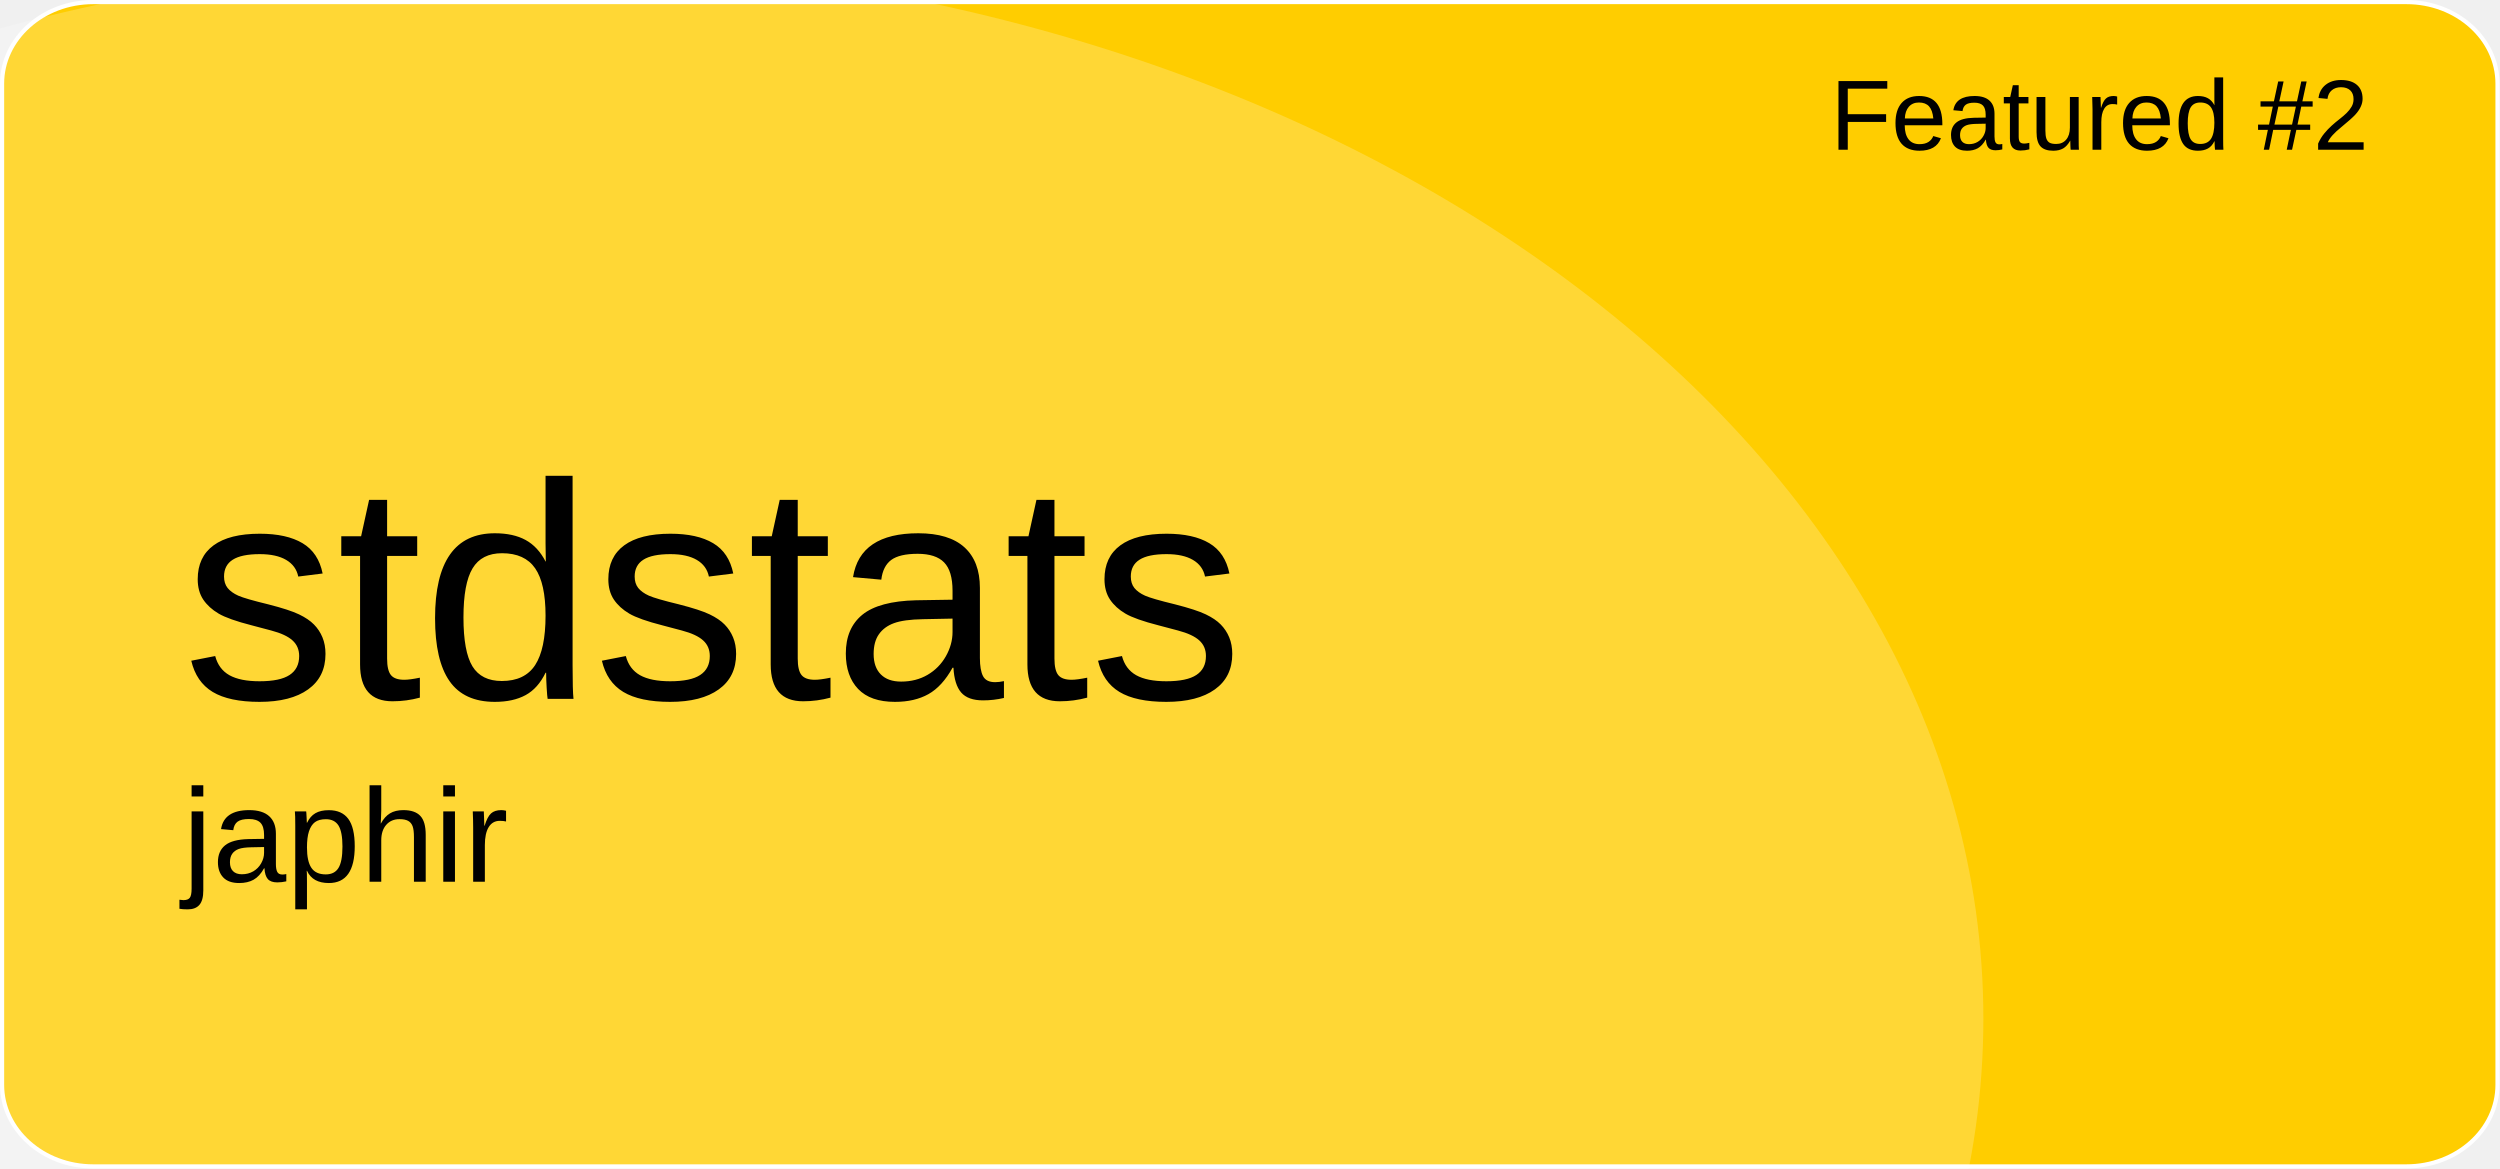
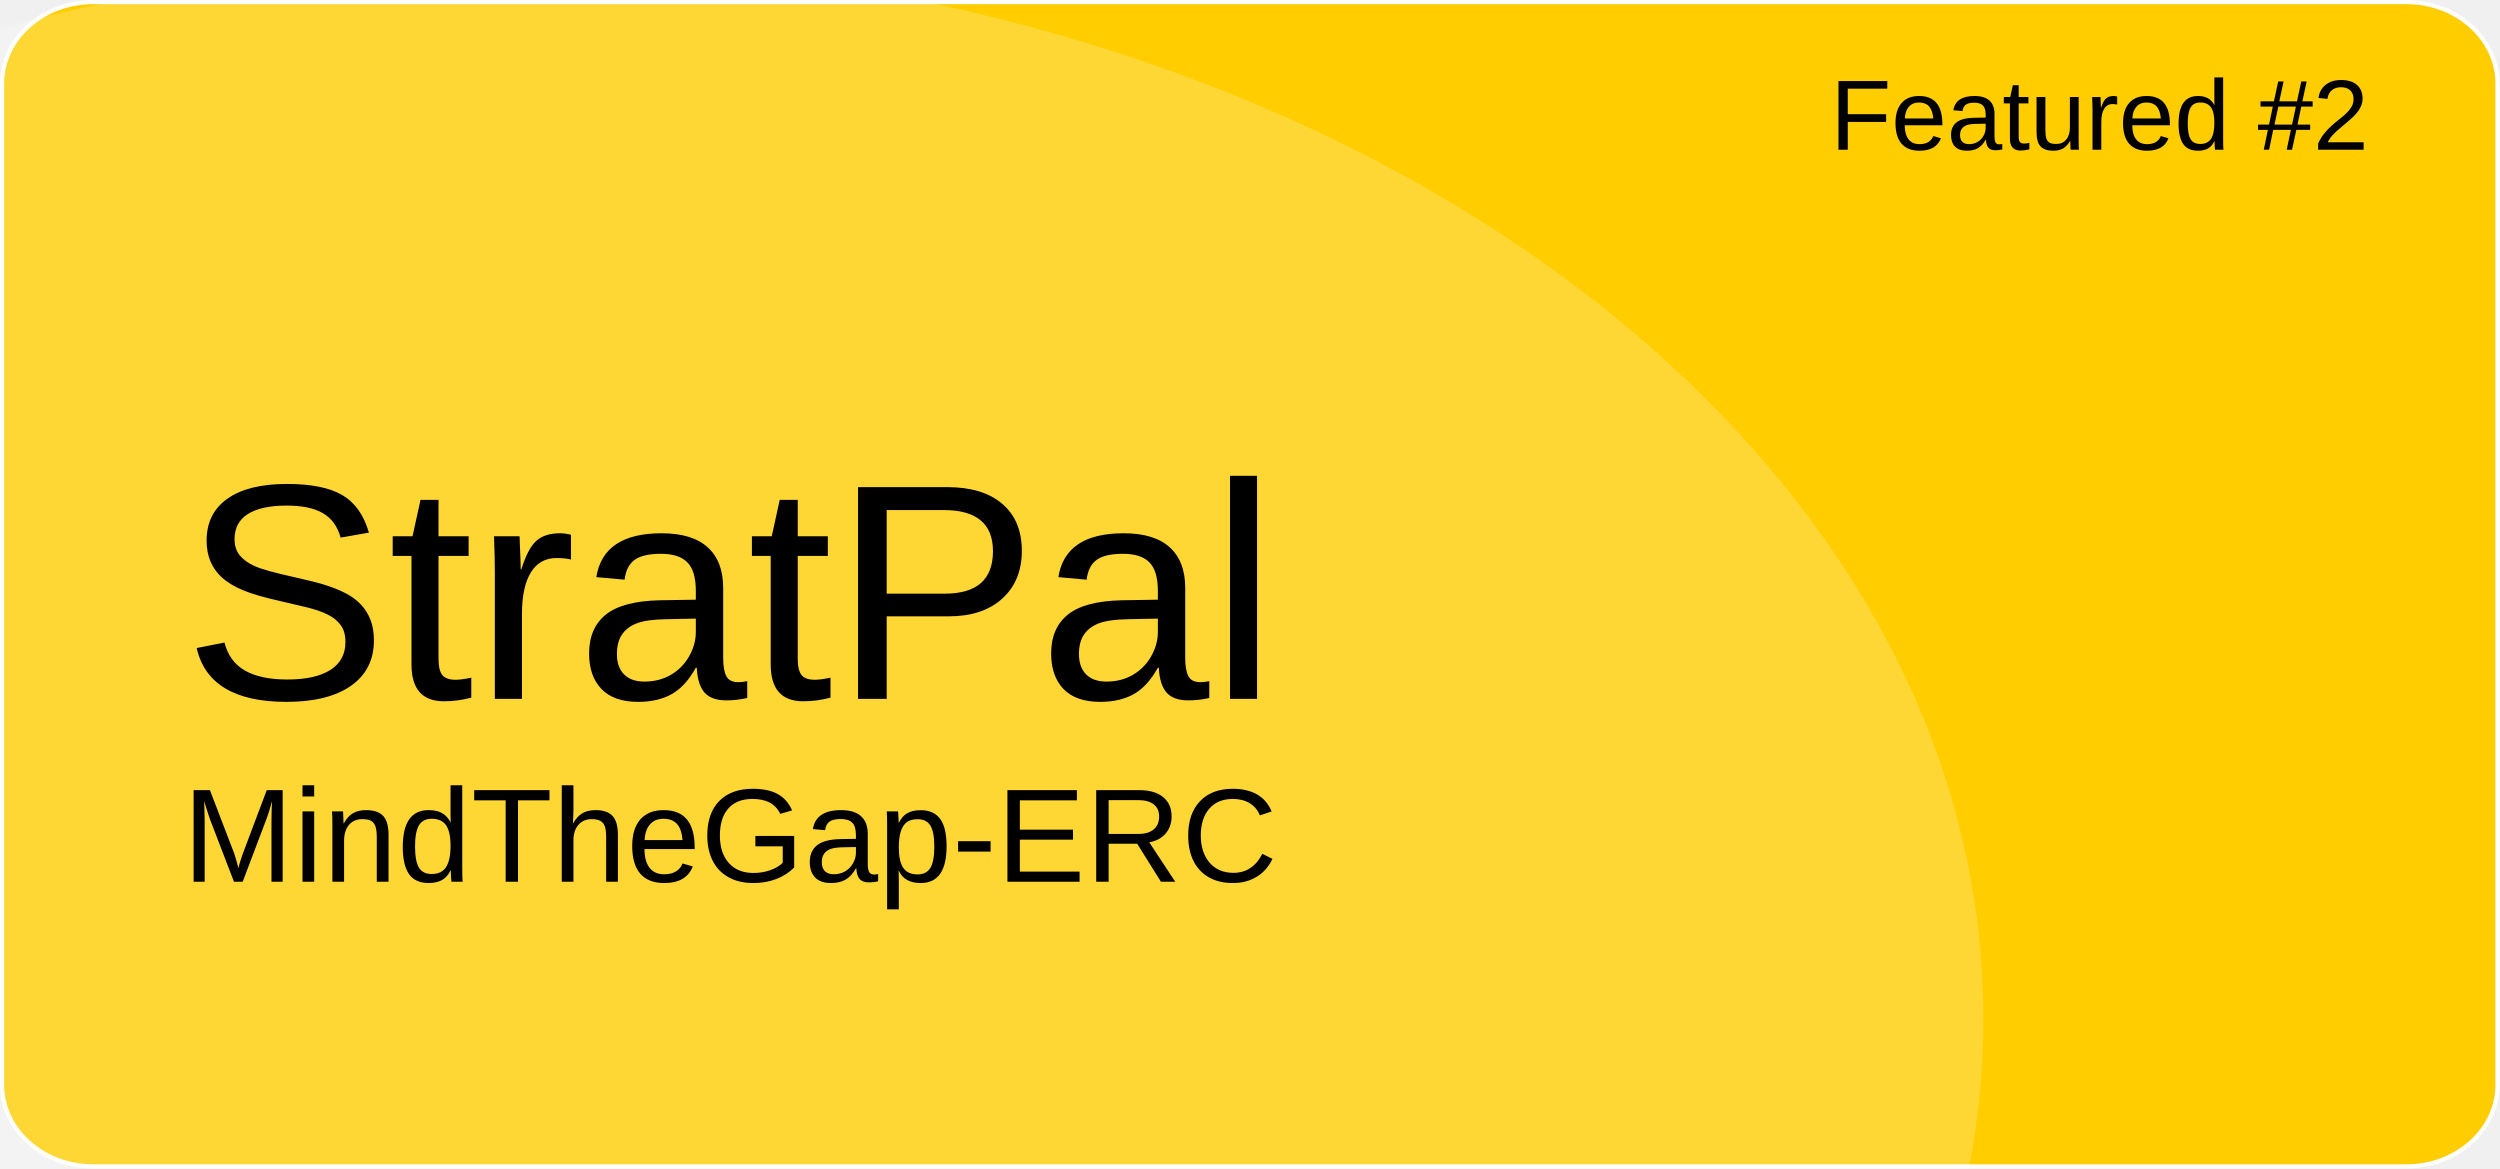
<svg xmlns="http://www.w3.org/2000/svg" version="1.1" id="a" x="0px" y="0px" viewBox="0 0 601 281" style="enable-background:new 0 0 601 281;" xml:space="preserve">
  <style type="text/css">
	.st0{fill:#FFCD00;stroke:#FFFFFF;stroke-miterlimit:10;}
	.st1{opacity:0.21;fill:#FFFFFF;enable-background:new    ;}
	.st2{font-family:'Arial';}
	.st3{font-size:24px;}
	.st4{font-size:74px;}
	.st5{font-size:32px;}
</style>
  <path id="b" class="st0" d="M22.4,0.5h556.1c12.1,0,21.9,8.8,21.9,19.6v240.7c0,10.8-9.8,19.6-21.9,19.6H22.4  c-12.1,0-21.9-8.8-21.9-19.6V20.1C0.5,9.3,10.3,0.5,22.4,0.5z" />
  <ellipse class="st1" cx="124.5" cy="244.9" rx="352.3" ry="254.4" />
  <text transform="matrix(1 0 0 1 440 36)" class="st2 st3">Featured #2</text>
-   <text transform="matrix(1 0 0 1 43.92 168.01)" class="st2 st4">stdstats</text>
-   <text transform="matrix(1 0 0 1 43.92 211.97)" class="st2 st5">japhir</text>
+   <text transform="matrix(1 0 0 1 43.92 168.01)" class="st2 st4">StratPal</text>
+   <text transform="matrix(1 0 0 1 43.92 211.97)" class="st2 st5">MindTheGap-ERC</text>
</svg>
